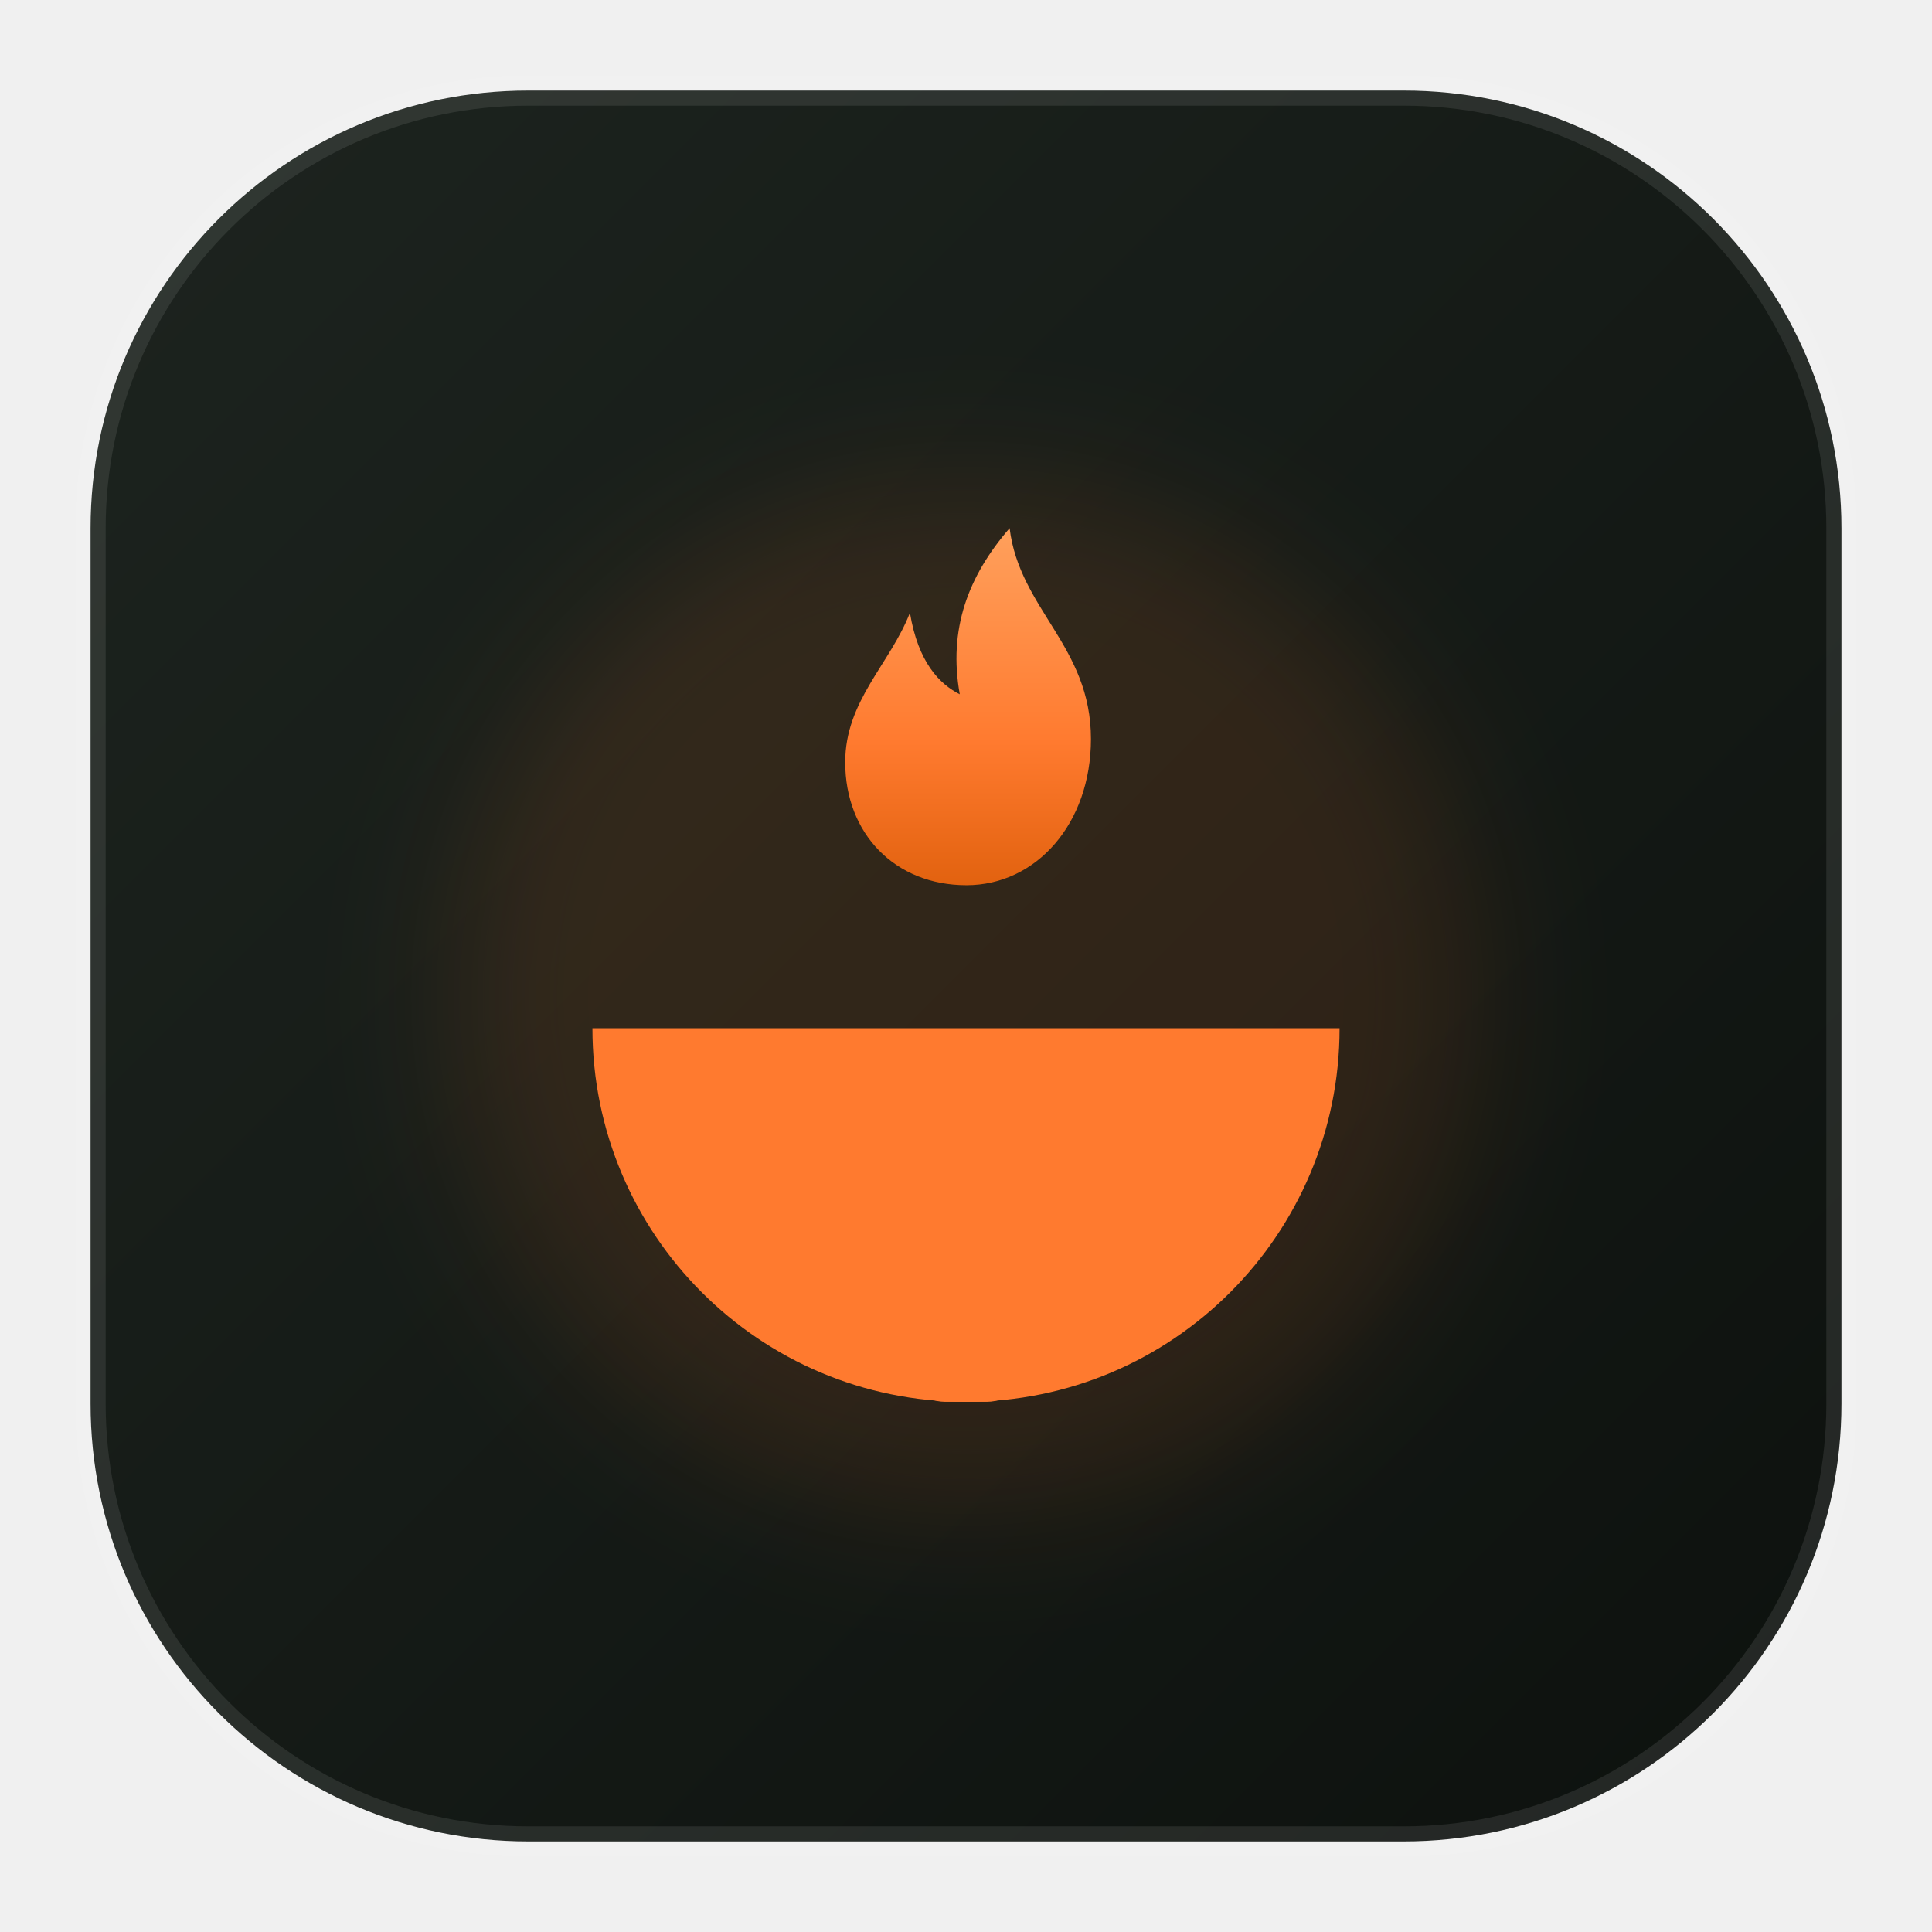
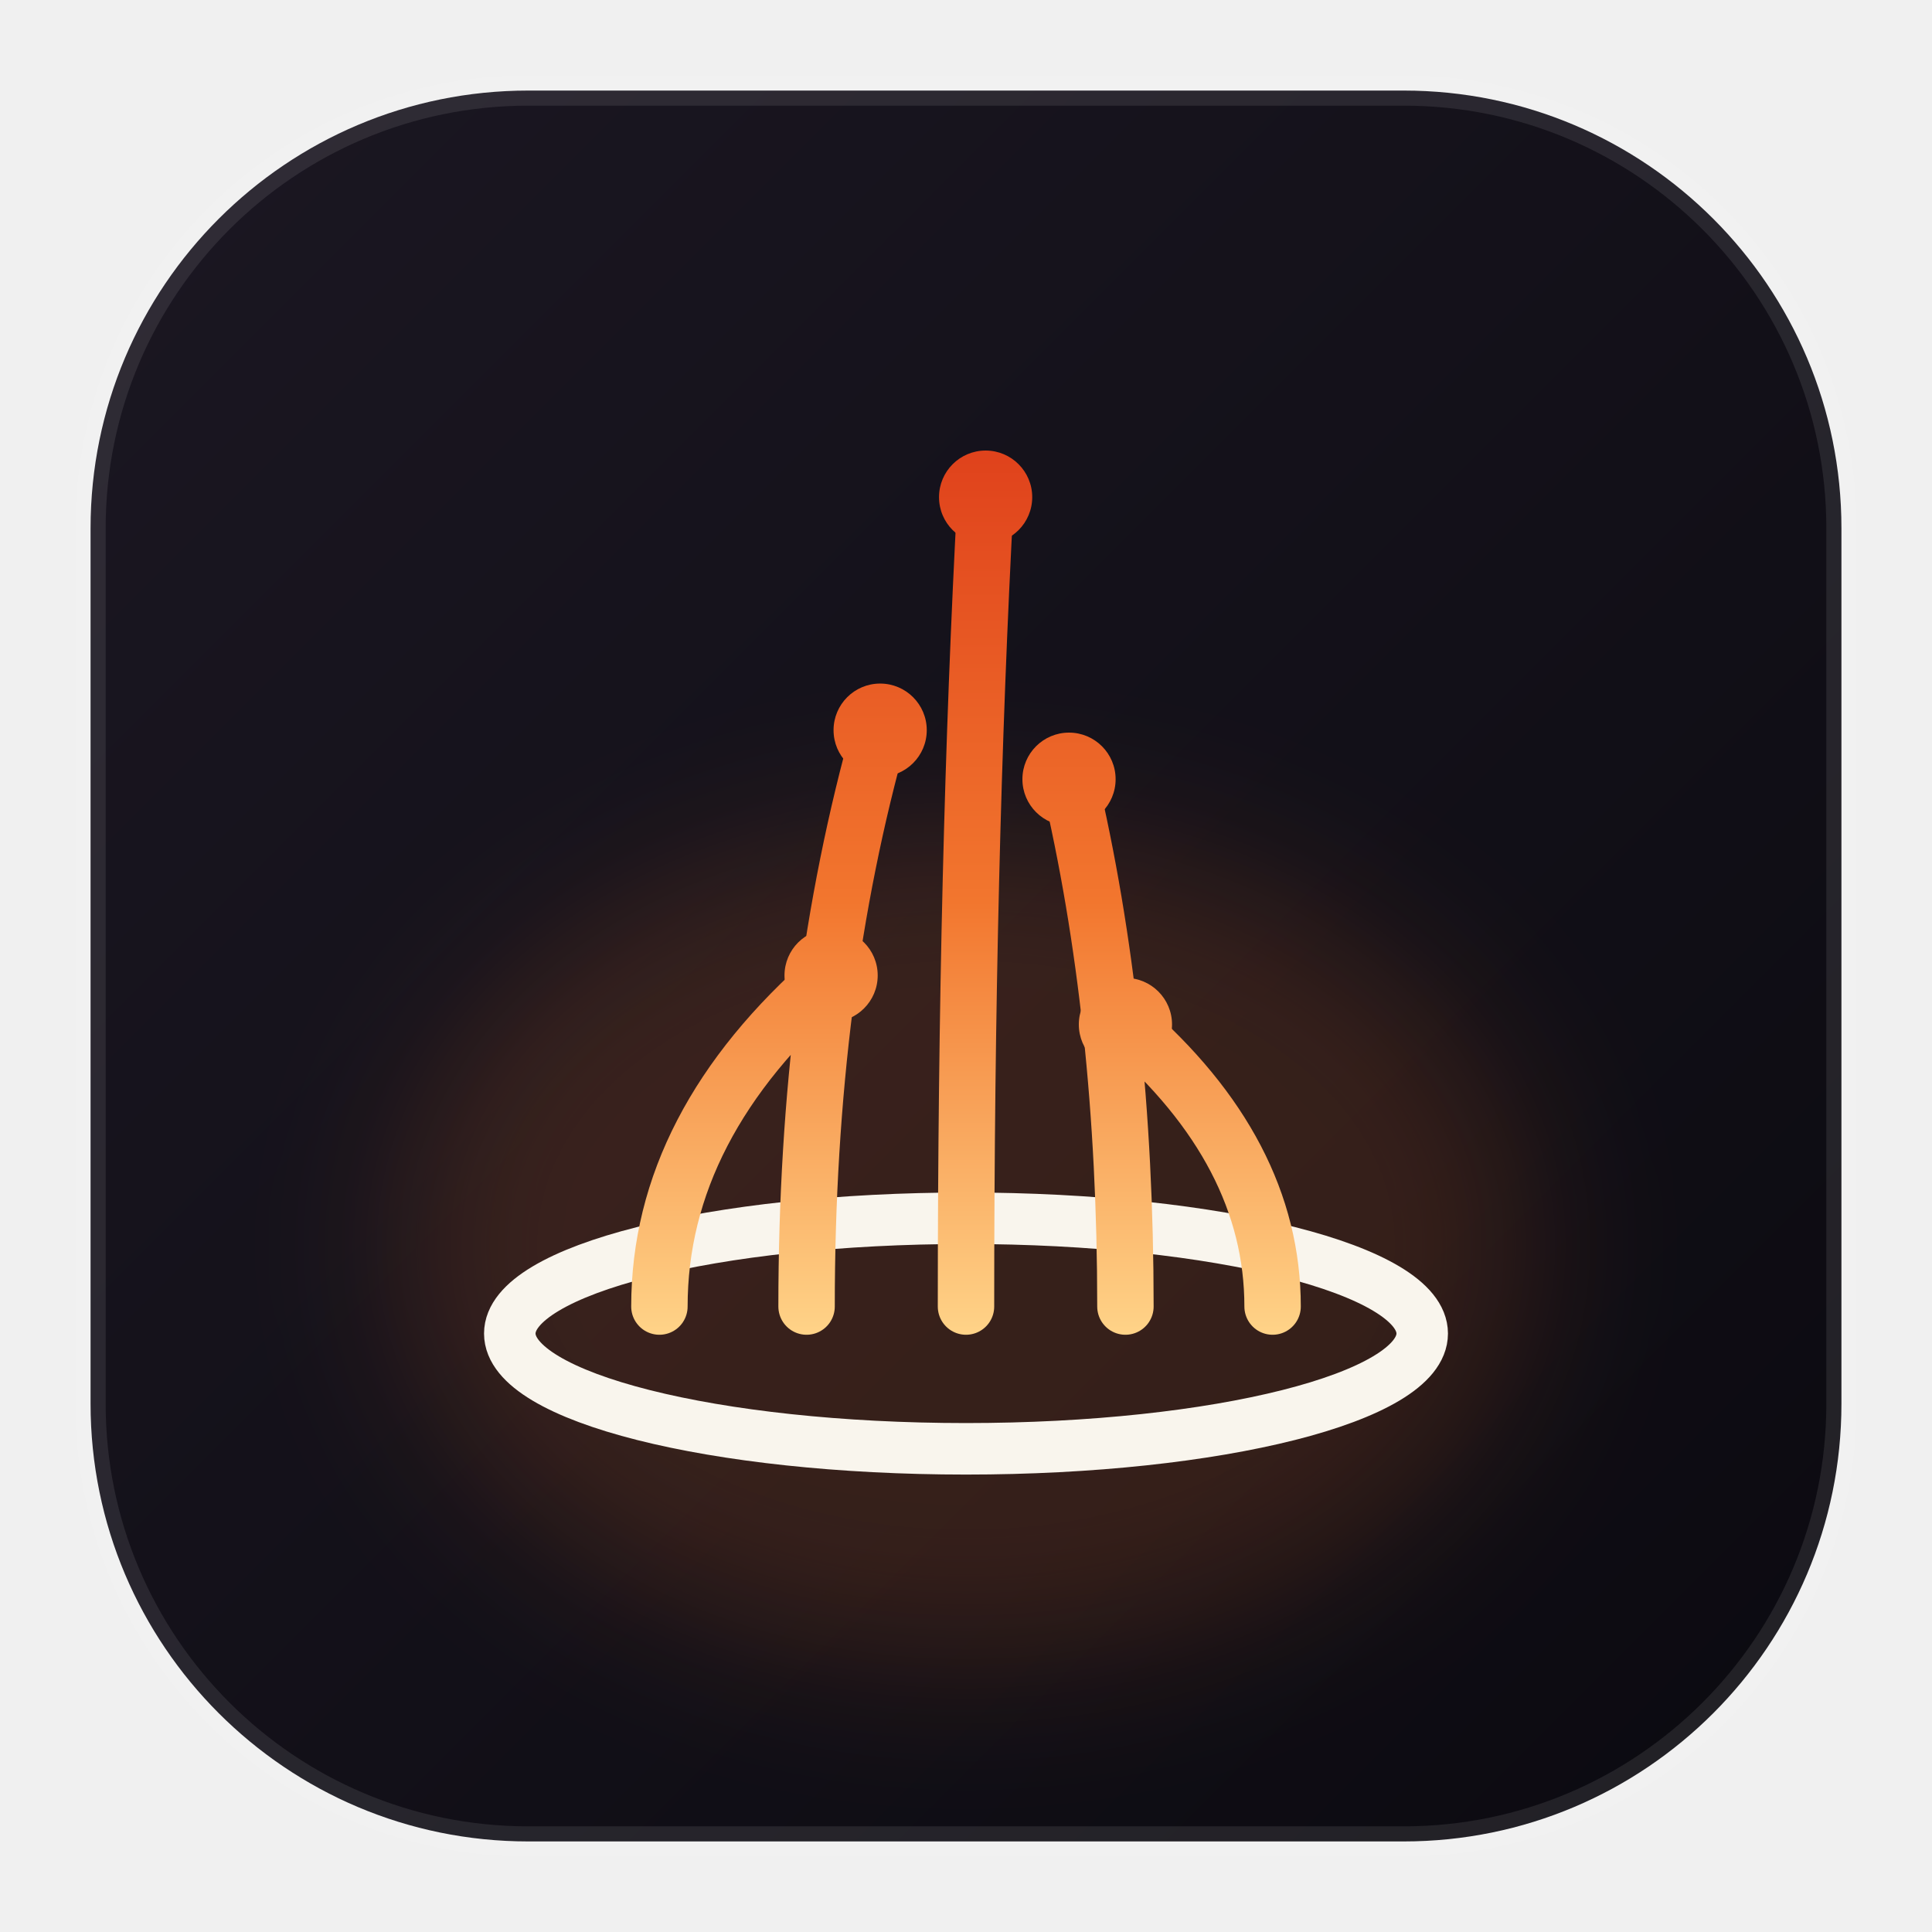
<svg xmlns="http://www.w3.org/2000/svg" viewBox="0 0 512 512" role="img" aria-label="Firekeep Studio">
  <defs>
    <linearGradient id="background" x1="0" y1="0" x2="1" y2="1">
-       <stop offset="0" stop-color="#1d241f" />
-       <stop offset="1" stop-color="#0d110e" />
+       <stop offset="0" stop-color="#1b1722" />
+       <stop offset="1" stop-color="#0b0a10" />
    </linearGradient>
-     <linearGradient id="ember" x1="0" y1="0" x2="0" y2="1">
-       <stop offset="0" stop-color="#ffa05c" />
-       <stop offset=".6" stop-color="#ff7a2f" />
-       <stop offset="1" stop-color="#e2620f" />
+     <linearGradient id="ember" gradientUnits="userSpaceOnUse" x1="0" y1="40" x2="0" y2="4">
+       <stop offset="0" stop-color="#FFD58A" />
+       <stop offset=".5" stop-color="#F2762E" />
+       <stop offset="1" stop-color="#E0431C" />
    </linearGradient>
    <filter id="glow" x="-50%" y="-50%" width="200%" height="200%">
-       <feGaussianBlur stdDeviation="18" />
+       <feGaussianBlur stdDeviation="20" />
    </filter>
  </defs>
  <rect x="24" y="24" width="464" height="464" rx="116" fill="url(#background)" stroke="#ffffff" stroke-opacity=".09" stroke-width="8" />
-   <circle cx="256" cy="264" r="136" fill="#ff7a2f" opacity=".12" filter="url(#glow)" />
-   <g transform="translate(80 80) scale(5.5)">
-     <path d="M14 35 A18 18 0 0 0 50 35 Z" fill="#ff7a2f" />
-     <rect x="29" y="49" width="6" height="4" rx="2" fill="#ff7a2f" />
-     <path d="M17.61 5.58C18.13 9.84 21.87 11.75 21.87 16.62C21.87 21.06 19.00 24.28 15.35 24.28C11.61 24.28 9.00 21.58 9.00 17.84C9.00 14.62 11.34 12.71 12.39 10.01C12.82 12.62 13.95 13.75 15.00 14.28C14.39 10.88 15.43 8.10 17.61 5.58Z" fill="url(#ember)" transform="translate(17.90 5.77) scale(.92)" />
+   <ellipse cx="256" cy="330" rx="150" ry="110" fill="#ff7a2f" opacity=".16" filter="url(#glow)" />
+   <g transform="translate(100 96) scale(6.5)">
+     <ellipse cx="24" cy="39.6" rx="18.6" ry="4.7" fill="none" stroke="#F9F5ED" stroke-width="2.1" />
+     <path d="M11.5 38.5Q11.5 31.1 18.5 25 M17.5 38.5Q17.5 25.6 20.5 15 M24 38.5Q24 20.3 24.8 5.5 M30.5 38.5Q30.5 26.7 28.2 17 M36.5 38.5Q36.5 32.2 30.5 27" fill="none" stroke="url(#ember)" stroke-width="2.3" stroke-linecap="round" />
+     <circle cx="18.5" cy="25" r="1.9" fill="url(#ember)" />
+     <circle cx="20.5" cy="15" r="1.9" fill="url(#ember)" />
+     <circle cx="24.8" cy="5.5" r="1.9" fill="url(#ember)" />
+     <circle cx="28.2" cy="17" r="1.9" fill="url(#ember)" />
+     <circle cx="30.5" cy="27" r="1.9" fill="url(#ember)" />
  </g>
</svg>
